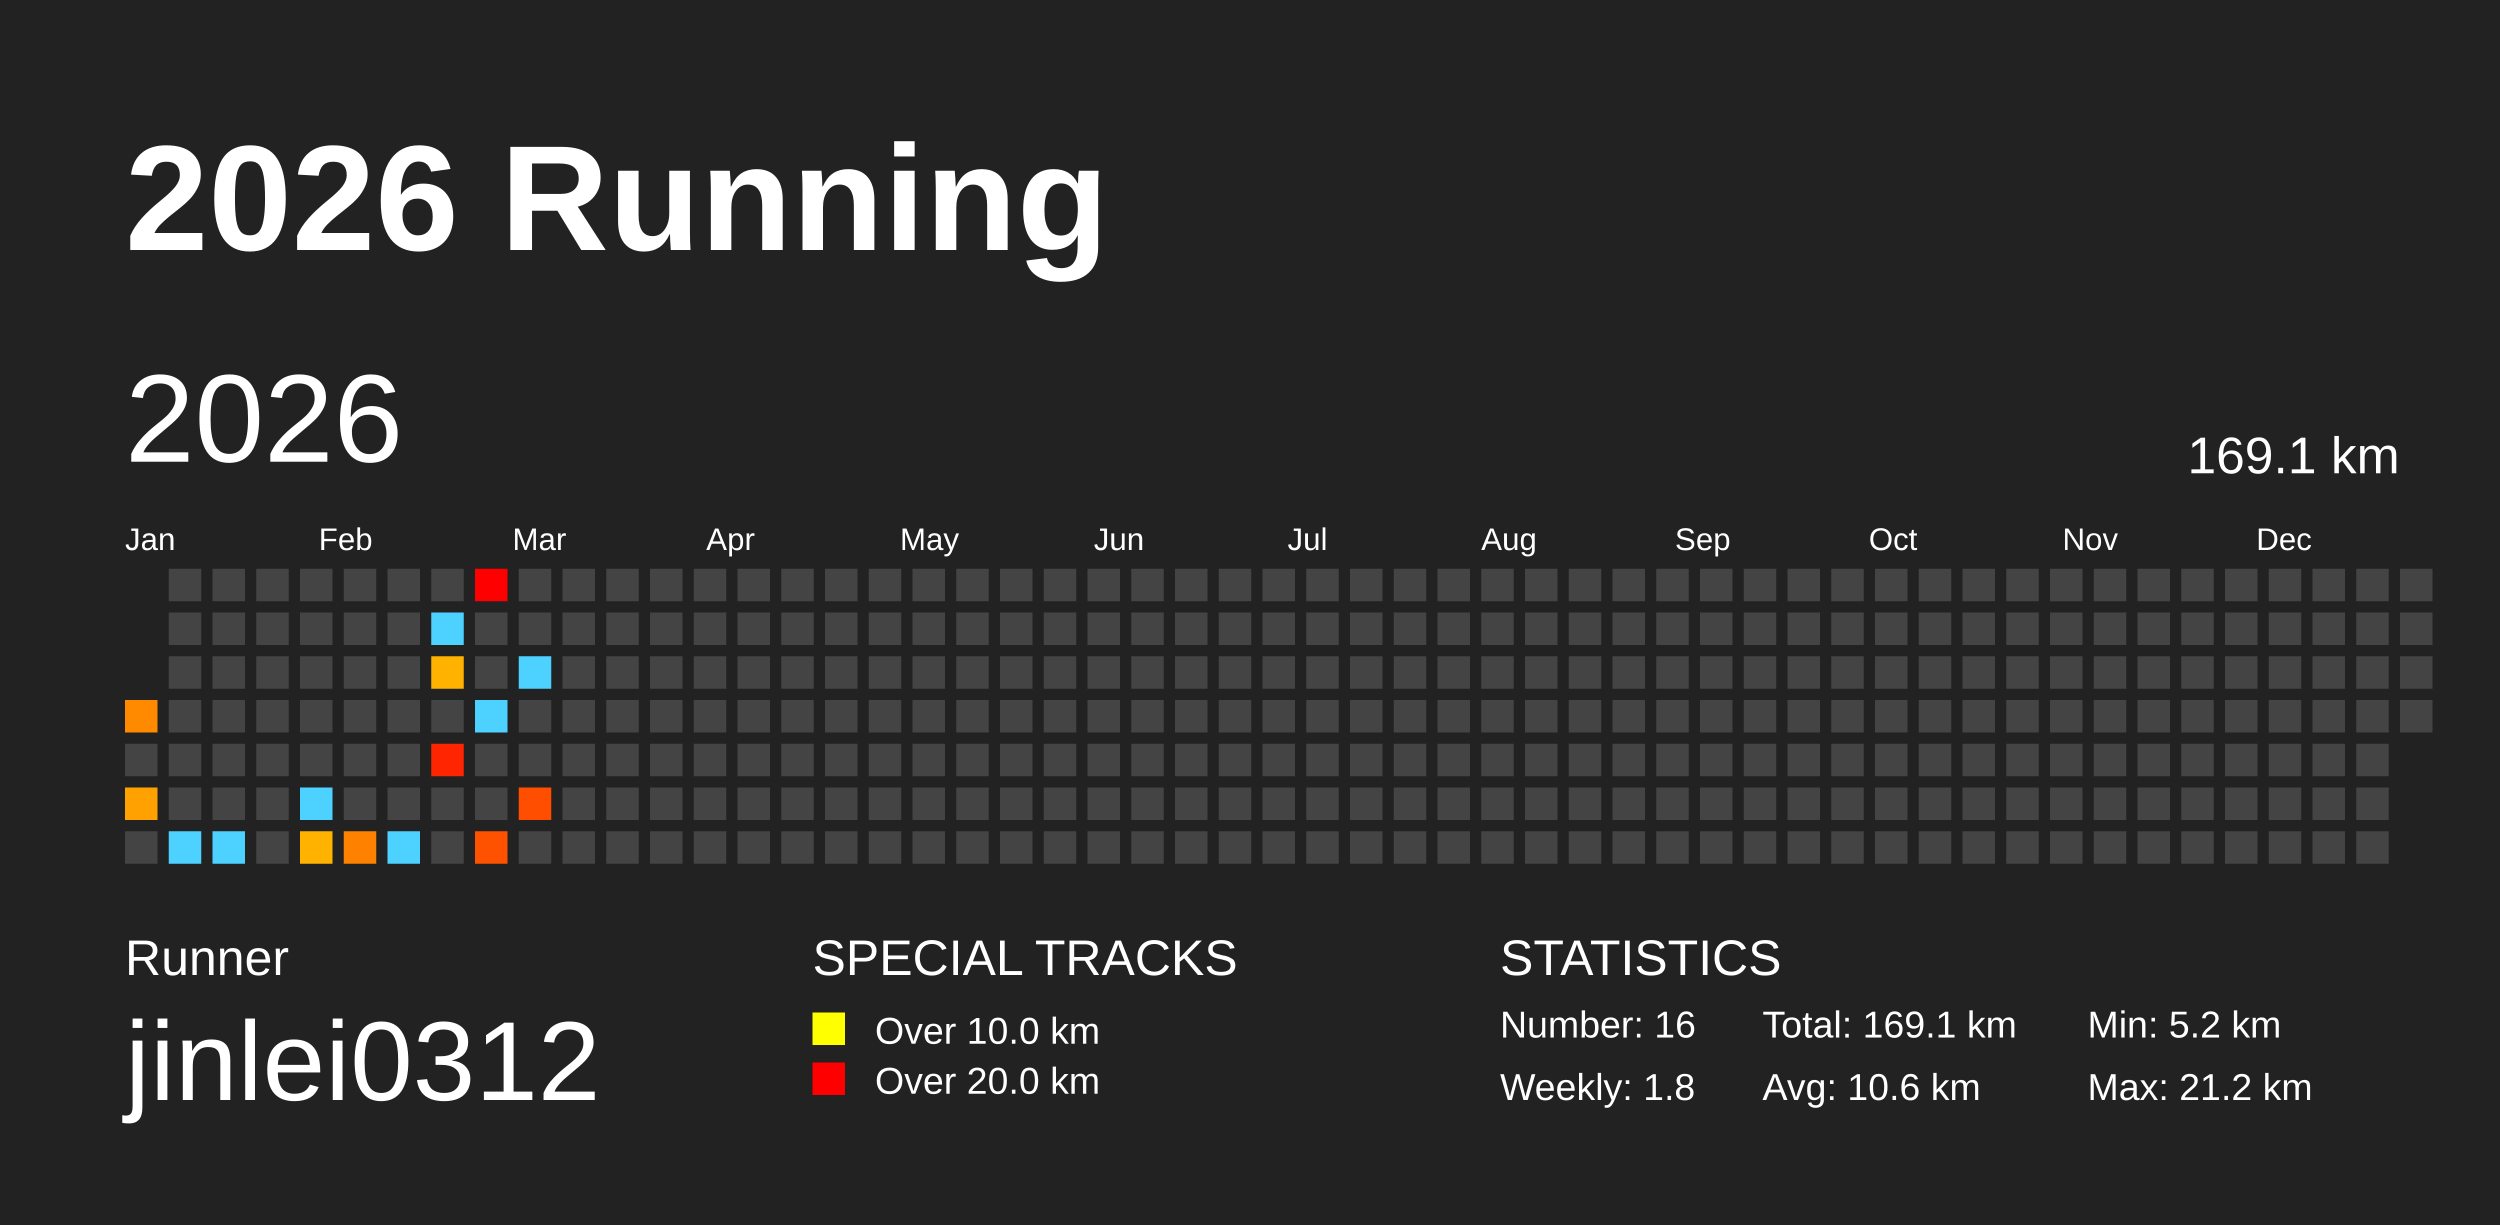
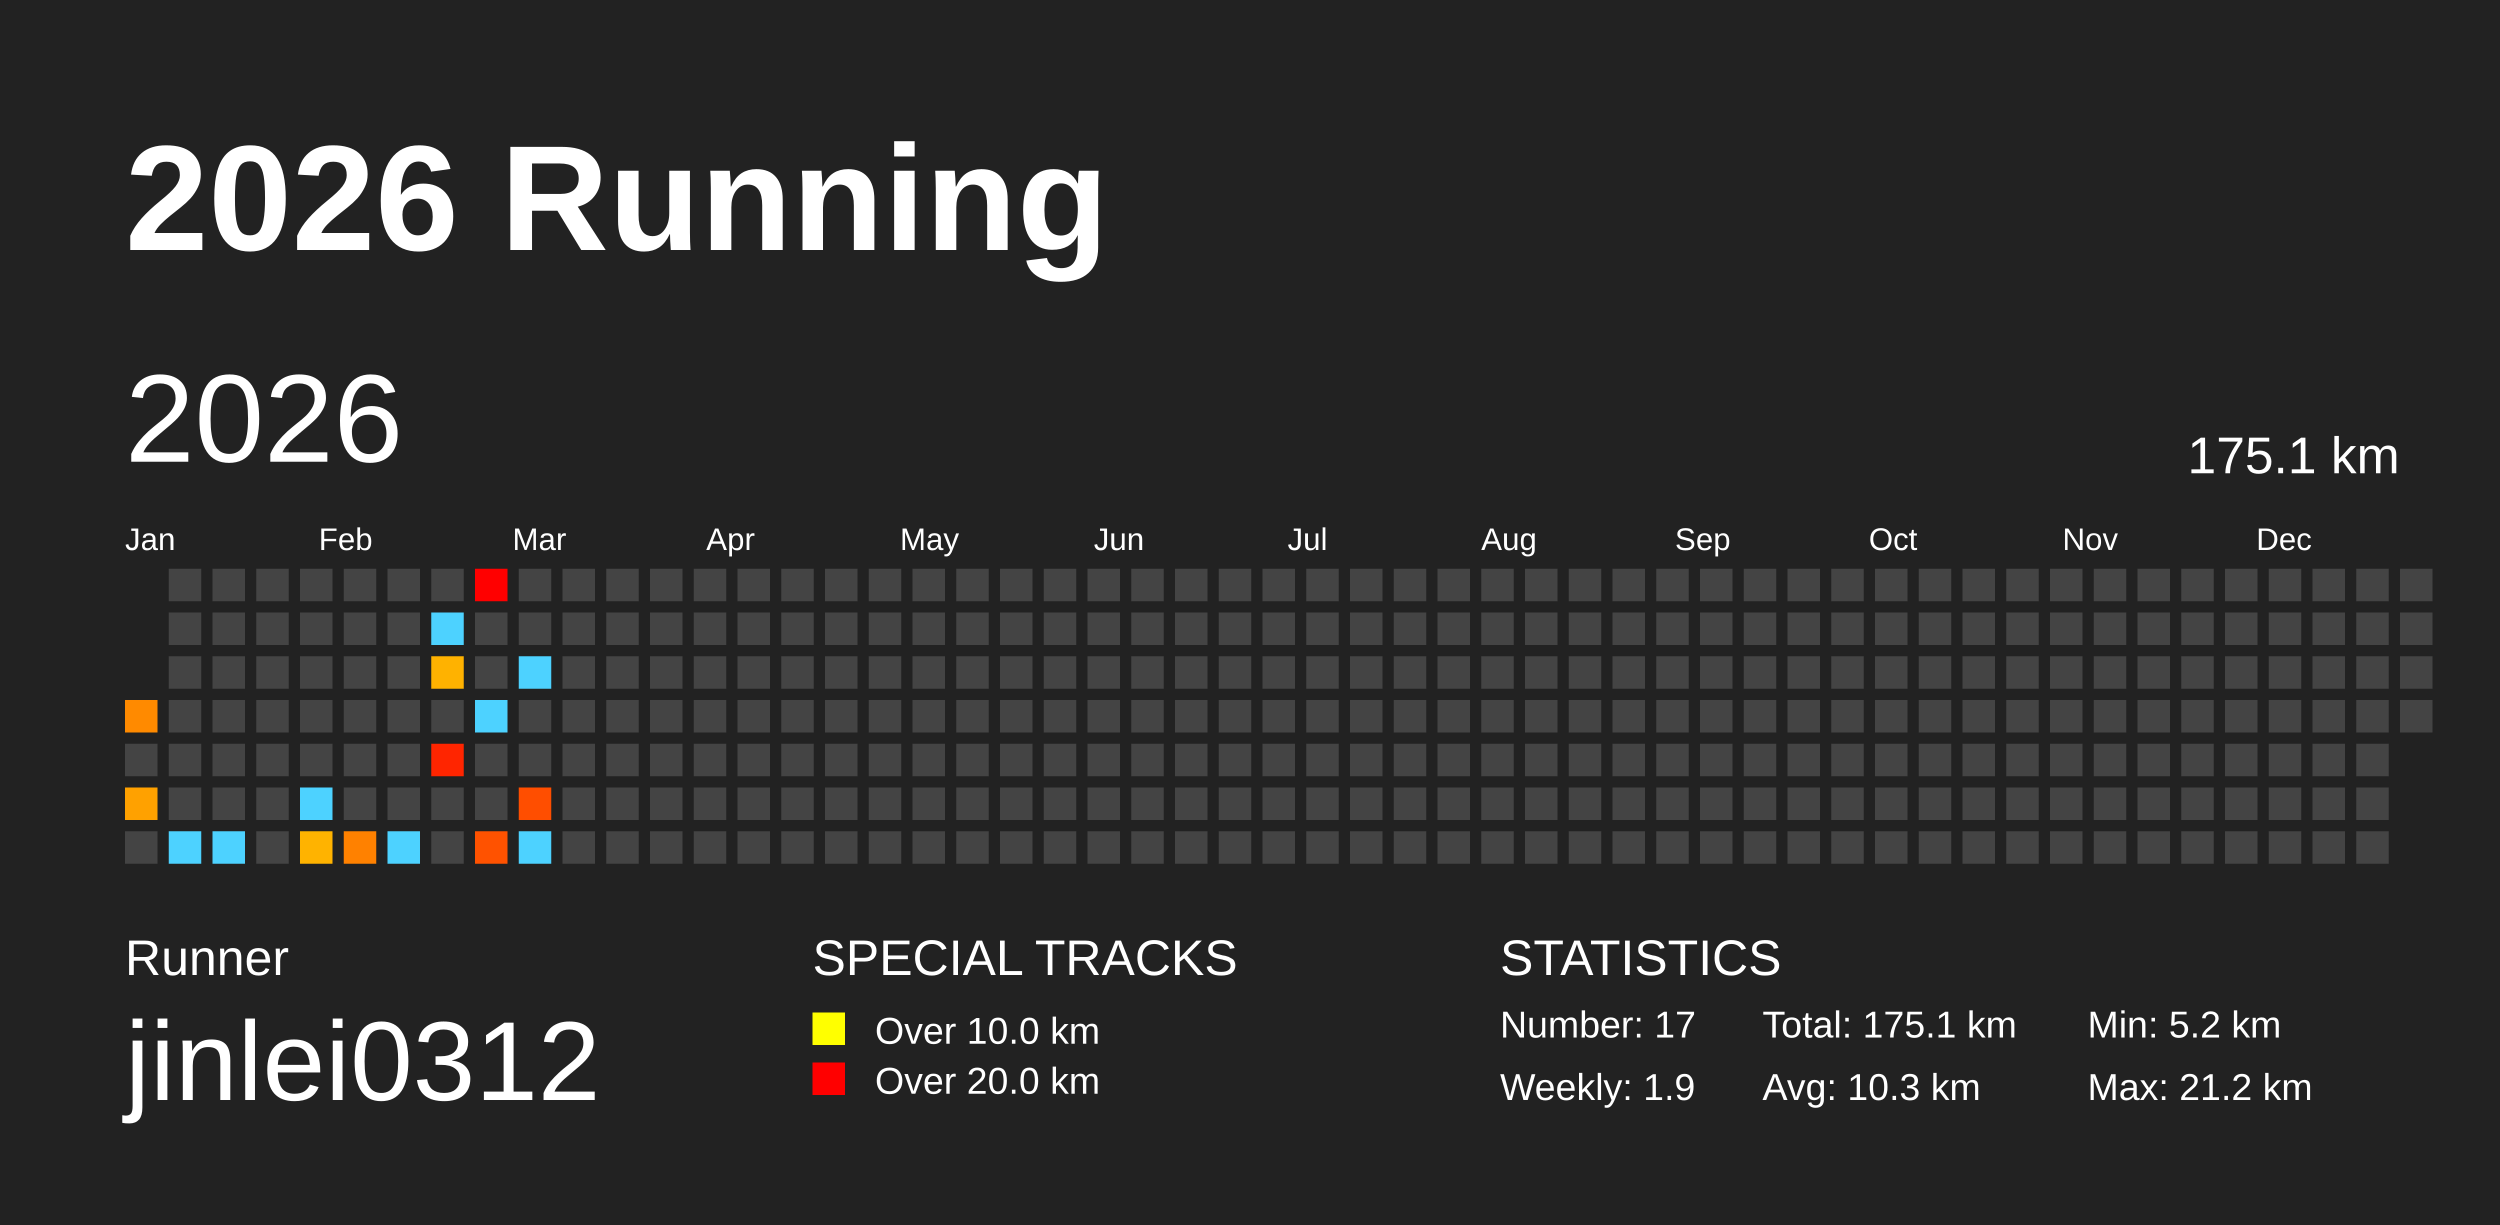
<svg xmlns="http://www.w3.org/2000/svg" baseProfile="full" height="98mm" version="1.1" viewBox="0,0,200,98" width="200mm">
  <defs />
  <rect fill="#222222" height="98" width="200" x="0" y="0" />
  <text fill="#FFFFFF" style="font-size:12px; font-family:Arial; font-weight:bold;" x="10" y="20">2026 Running</text>
  <text fill="#FFFFFF" style="font-size:4px; font-family:Arial" x="10" y="78">Runner</text>
  <text fill="#FFFFFF" style="font-size:9px; font-family:Arial" x="10" y="88">jinlei0312</text>
  <text fill="#FFFFFF" style="font-size:4px; font-family:Arial" x="65" y="78">SPECIAL TRACKS</text>
  <rect fill="yellow" height="2.6" width="2.6" x="65" y="81" />
  <text fill="#FFFFFF" style="font-size:3px; font-family:Arial" x="70" y="83.5">Over 10.0 km</text>
  <rect fill="red" height="2.6" width="2.6" x="65" y="85" />
  <text fill="#FFFFFF" style="font-size:3px; font-family:Arial" x="70" y="87.5">Over 20.0 km</text>
  <text fill="#FFFFFF" style="font-size:4px; font-family:Arial" x="120" y="78">STATISTICS</text>
-   <text fill="#FFFFFF" style="font-size:3px; font-family:Arial" x="120" y="83">Number: 16</text>
-   <text fill="#FFFFFF" style="font-size:3px; font-family:Arial" x="120" y="88">Weekly: 1.8</text>
-   <text fill="#FFFFFF" style="font-size:3px; font-family:Arial" x="141" y="83">Total: 169.1 km</text>
-   <text fill="#FFFFFF" style="font-size:3px; font-family:Arial" x="141" y="88">Avg: 10.6 km</text>
+   <text fill="#FFFFFF" style="font-size:3px; font-family:Arial" x="120" y="83">Number: 17</text>
+   <text fill="#FFFFFF" style="font-size:3px; font-family:Arial" x="120" y="88">Weekly: 1.9</text>
+   <text fill="#FFFFFF" style="font-size:3px; font-family:Arial" x="141" y="83">Total: 175.1 km</text>
+   <text fill="#FFFFFF" style="font-size:3px; font-family:Arial" x="141" y="88">Avg: 10.3 km</text>
  <text fill="#FFFFFF" style="font-size:3px; font-family:Arial" x="167" y="83">Min: 5.2 km</text>
  <text fill="#FFFFFF" style="font-size:3px; font-family:Arial" x="167" y="88">Max: 21.2 km</text>
  <text dominant-baseline="hanging" fill="#FFFFFF" style="font-size:10.0px; font-family:Arial;" x="10" y="30">2026</text>
-   <text dominant-baseline="hanging" fill="#FFFFFF" style="font-size:4.125px; font-family:Arial;" x="175" y="35">169.1 km</text>
+   <text dominant-baseline="hanging" fill="#FFFFFF" style="font-size:4.125px; font-family:Arial;" x="175" y="35">175.1 km</text>
  <text fill="#FFFFFF" style="font-size:2.5px; font-family:Arial" x="10.0" y="44">Jan</text>
  <text fill="#FFFFFF" style="font-size:2.5px; font-family:Arial" x="25.5" y="44">Feb</text>
  <text fill="#FFFFFF" style="font-size:2.5px; font-family:Arial" x="41.0" y="44">Mar</text>
  <text fill="#FFFFFF" style="font-size:2.5px; font-family:Arial" x="56.5" y="44">Apr</text>
  <text fill="#FFFFFF" style="font-size:2.5px; font-family:Arial" x="72.0" y="44">May</text>
  <text fill="#FFFFFF" style="font-size:2.5px; font-family:Arial" x="87.5" y="44">Jun</text>
  <text fill="#FFFFFF" style="font-size:2.5px; font-family:Arial" x="103.0" y="44">Jul</text>
  <text fill="#FFFFFF" style="font-size:2.5px; font-family:Arial" x="118.5" y="44">Aug</text>
  <text fill="#FFFFFF" style="font-size:2.5px; font-family:Arial" x="134.0" y="44">Sep</text>
  <text fill="#FFFFFF" style="font-size:2.5px; font-family:Arial" x="149.5" y="44">Oct</text>
  <text fill="#FFFFFF" style="font-size:2.5px; font-family:Arial" x="165.0" y="44">Nov</text>
  <text fill="#FFFFFF" style="font-size:2.5px; font-family:Arial" x="180.5" y="44">Dec</text>
  <rect fill="#ff8a00" height="2.6" width="2.6" x="10.0" y="56.0" />
  <rect fill="#444444" height="2.6" width="2.6" x="10.0" y="59.5" />
  <rect fill="#ffa100" height="2.6" width="2.6" x="10.0" y="63.0" />
  <rect fill="#444444" height="2.6" width="2.6" x="10.0" y="66.5" />
  <rect fill="#444444" height="2.6" width="2.6" x="13.5" y="45.5" />
  <rect fill="#444444" height="2.6" width="2.6" x="13.5" y="49.0" />
  <rect fill="#444444" height="2.6" width="2.6" x="13.5" y="52.5" />
  <rect fill="#444444" height="2.6" width="2.6" x="13.5" y="56.0" />
  <rect fill="#444444" height="2.6" width="2.6" x="13.5" y="59.5" />
  <rect fill="#444444" height="2.6" width="2.6" x="13.5" y="63.0" />
  <rect fill="#4dd2ff" height="2.6" width="2.6" x="13.5" y="66.5" />
  <rect fill="#444444" height="2.6" width="2.6" x="17.0" y="45.5" />
  <rect fill="#444444" height="2.6" width="2.6" x="17.0" y="49.0" />
  <rect fill="#444444" height="2.6" width="2.6" x="17.0" y="52.5" />
  <rect fill="#444444" height="2.6" width="2.6" x="17.0" y="56.0" />
  <rect fill="#444444" height="2.6" width="2.6" x="17.0" y="59.5" />
  <rect fill="#444444" height="2.6" width="2.6" x="17.0" y="63.0" />
  <rect fill="#4dd2ff" height="2.6" width="2.6" x="17.0" y="66.5" />
  <rect fill="#444444" height="2.6" width="2.6" x="20.5" y="45.5" />
  <rect fill="#444444" height="2.6" width="2.6" x="20.5" y="49.0" />
  <rect fill="#444444" height="2.6" width="2.6" x="20.5" y="52.5" />
  <rect fill="#444444" height="2.6" width="2.6" x="20.5" y="56.0" />
  <rect fill="#444444" height="2.6" width="2.6" x="20.5" y="59.5" />
  <rect fill="#444444" height="2.6" width="2.6" x="20.5" y="63.0" />
  <rect fill="#444444" height="2.6" width="2.6" x="20.5" y="66.5" />
  <rect fill="#444444" height="2.6" width="2.6" x="24.0" y="45.5" />
  <rect fill="#444444" height="2.6" width="2.6" x="24.0" y="49.0" />
  <rect fill="#444444" height="2.6" width="2.6" x="24.0" y="52.5" />
  <rect fill="#444444" height="2.6" width="2.6" x="24.0" y="56.0" />
  <rect fill="#444444" height="2.6" width="2.6" x="24.0" y="59.5" />
  <rect fill="#4dd2ff" height="2.6" width="2.6" x="24.0" y="63.0" />
  <rect fill="#ffb300" height="2.6" width="2.6" x="24.0" y="66.5" />
  <rect fill="#444444" height="2.6" width="2.6" x="27.5" y="45.5" />
  <rect fill="#444444" height="2.6" width="2.6" x="27.5" y="49.0" />
  <rect fill="#444444" height="2.6" width="2.6" x="27.5" y="52.5" />
  <rect fill="#444444" height="2.6" width="2.6" x="27.5" y="56.0" />
  <rect fill="#444444" height="2.6" width="2.6" x="27.5" y="59.5" />
  <rect fill="#444444" height="2.6" width="2.6" x="27.5" y="63.0" />
  <rect fill="#ff8100" height="2.6" width="2.6" x="27.5" y="66.5" />
  <rect fill="#444444" height="2.6" width="2.6" x="31.0" y="45.5" />
  <rect fill="#444444" height="2.6" width="2.6" x="31.0" y="49.0" />
  <rect fill="#444444" height="2.6" width="2.6" x="31.0" y="52.5" />
  <rect fill="#444444" height="2.6" width="2.6" x="31.0" y="56.0" />
  <rect fill="#444444" height="2.6" width="2.6" x="31.0" y="59.5" />
  <rect fill="#444444" height="2.6" width="2.6" x="31.0" y="63.0" />
  <rect fill="#4dd2ff" height="2.6" width="2.6" x="31.0" y="66.5" />
  <rect fill="#444444" height="2.6" width="2.6" x="34.5" y="45.5" />
  <rect fill="#4dd2ff" height="2.6" width="2.6" x="34.5" y="49.0" />
  <rect fill="#ffb200" height="2.6" width="2.6" x="34.5" y="52.5" />
  <rect fill="#444444" height="2.6" width="2.6" x="34.5" y="56.0" />
  <rect fill="#ff2500" height="2.6" width="2.6" x="34.5" y="59.5" />
  <rect fill="#444444" height="2.6" width="2.6" x="34.5" y="63.0" />
  <rect fill="#444444" height="2.6" width="2.6" x="34.5" y="66.5" />
  <rect fill="red" height="2.6" width="2.6" x="38.0" y="45.5" />
  <rect fill="#444444" height="2.6" width="2.6" x="38.0" y="49.0" />
  <rect fill="#444444" height="2.6" width="2.6" x="38.0" y="52.5" />
  <rect fill="#4dd2ff" height="2.6" width="2.6" x="38.0" y="56.0" />
  <rect fill="#444444" height="2.6" width="2.6" x="38.0" y="59.5" />
  <rect fill="#444444" height="2.6" width="2.6" x="38.0" y="63.0" />
  <rect fill="#ff5200" height="2.6" width="2.6" x="38.0" y="66.5" />
  <rect fill="#444444" height="2.6" width="2.6" x="41.5" y="45.5" />
  <rect fill="#444444" height="2.6" width="2.6" x="41.5" y="49.0" />
  <rect fill="#4dd2ff" height="2.6" width="2.6" x="41.5" y="52.5" />
  <rect fill="#444444" height="2.6" width="2.6" x="41.5" y="56.0" />
  <rect fill="#444444" height="2.6" width="2.6" x="41.5" y="59.5" />
  <rect fill="#ff4e00" height="2.6" width="2.6" x="41.5" y="63.0" />
-   <rect fill="#444444" height="2.6" width="2.6" x="41.5" y="66.5" />
+   <rect fill="#4dd2ff" height="2.6" width="2.6" x="41.5" y="66.5" />
  <rect fill="#444444" height="2.6" width="2.6" x="45.0" y="45.5" />
  <rect fill="#444444" height="2.6" width="2.6" x="45.0" y="49.0" />
  <rect fill="#444444" height="2.6" width="2.6" x="45.0" y="52.5" />
  <rect fill="#444444" height="2.6" width="2.6" x="45.0" y="56.0" />
  <rect fill="#444444" height="2.6" width="2.6" x="45.0" y="59.5" />
  <rect fill="#444444" height="2.6" width="2.6" x="45.0" y="63.0" />
  <rect fill="#444444" height="2.6" width="2.6" x="45.0" y="66.5" />
  <rect fill="#444444" height="2.6" width="2.6" x="48.5" y="45.5" />
  <rect fill="#444444" height="2.6" width="2.6" x="48.5" y="49.0" />
  <rect fill="#444444" height="2.6" width="2.6" x="48.5" y="52.5" />
  <rect fill="#444444" height="2.6" width="2.6" x="48.5" y="56.0" />
  <rect fill="#444444" height="2.6" width="2.6" x="48.5" y="59.5" />
  <rect fill="#444444" height="2.6" width="2.6" x="48.5" y="63.0" />
  <rect fill="#444444" height="2.6" width="2.6" x="48.5" y="66.5" />
  <rect fill="#444444" height="2.6" width="2.6" x="52.0" y="45.5" />
  <rect fill="#444444" height="2.6" width="2.6" x="52.0" y="49.0" />
  <rect fill="#444444" height="2.6" width="2.6" x="52.0" y="52.5" />
  <rect fill="#444444" height="2.6" width="2.6" x="52.0" y="56.0" />
  <rect fill="#444444" height="2.6" width="2.6" x="52.0" y="59.5" />
  <rect fill="#444444" height="2.6" width="2.6" x="52.0" y="63.0" />
  <rect fill="#444444" height="2.6" width="2.6" x="52.0" y="66.5" />
  <rect fill="#444444" height="2.6" width="2.6" x="55.5" y="45.5" />
  <rect fill="#444444" height="2.6" width="2.6" x="55.5" y="49.0" />
  <rect fill="#444444" height="2.6" width="2.6" x="55.5" y="52.5" />
  <rect fill="#444444" height="2.6" width="2.6" x="55.5" y="56.0" />
  <rect fill="#444444" height="2.6" width="2.6" x="55.5" y="59.5" />
  <rect fill="#444444" height="2.6" width="2.6" x="55.5" y="63.0" />
  <rect fill="#444444" height="2.6" width="2.6" x="55.5" y="66.5" />
  <rect fill="#444444" height="2.6" width="2.6" x="59.0" y="45.5" />
  <rect fill="#444444" height="2.6" width="2.6" x="59.0" y="49.0" />
  <rect fill="#444444" height="2.6" width="2.6" x="59.0" y="52.5" />
  <rect fill="#444444" height="2.6" width="2.6" x="59.0" y="56.0" />
  <rect fill="#444444" height="2.6" width="2.6" x="59.0" y="59.5" />
  <rect fill="#444444" height="2.6" width="2.6" x="59.0" y="63.0" />
  <rect fill="#444444" height="2.6" width="2.6" x="59.0" y="66.5" />
  <rect fill="#444444" height="2.6" width="2.6" x="62.5" y="45.5" />
  <rect fill="#444444" height="2.6" width="2.6" x="62.5" y="49.0" />
  <rect fill="#444444" height="2.6" width="2.6" x="62.5" y="52.5" />
  <rect fill="#444444" height="2.6" width="2.6" x="62.5" y="56.0" />
  <rect fill="#444444" height="2.6" width="2.6" x="62.5" y="59.5" />
  <rect fill="#444444" height="2.6" width="2.6" x="62.5" y="63.0" />
  <rect fill="#444444" height="2.6" width="2.6" x="62.5" y="66.5" />
  <rect fill="#444444" height="2.6" width="2.6" x="66.0" y="45.5" />
  <rect fill="#444444" height="2.6" width="2.6" x="66.0" y="49.0" />
  <rect fill="#444444" height="2.6" width="2.6" x="66.0" y="52.5" />
  <rect fill="#444444" height="2.6" width="2.6" x="66.0" y="56.0" />
  <rect fill="#444444" height="2.6" width="2.6" x="66.0" y="59.5" />
  <rect fill="#444444" height="2.6" width="2.6" x="66.0" y="63.0" />
  <rect fill="#444444" height="2.6" width="2.6" x="66.0" y="66.5" />
  <rect fill="#444444" height="2.6" width="2.6" x="69.5" y="45.5" />
  <rect fill="#444444" height="2.6" width="2.6" x="69.5" y="49.0" />
  <rect fill="#444444" height="2.6" width="2.6" x="69.5" y="52.5" />
  <rect fill="#444444" height="2.6" width="2.6" x="69.5" y="56.0" />
  <rect fill="#444444" height="2.6" width="2.6" x="69.5" y="59.5" />
  <rect fill="#444444" height="2.6" width="2.6" x="69.5" y="63.0" />
  <rect fill="#444444" height="2.6" width="2.6" x="69.5" y="66.5" />
  <rect fill="#444444" height="2.6" width="2.6" x="73.0" y="45.5" />
  <rect fill="#444444" height="2.6" width="2.6" x="73.0" y="49.0" />
  <rect fill="#444444" height="2.6" width="2.6" x="73.0" y="52.5" />
  <rect fill="#444444" height="2.6" width="2.6" x="73.0" y="56.0" />
  <rect fill="#444444" height="2.6" width="2.6" x="73.0" y="59.5" />
  <rect fill="#444444" height="2.6" width="2.6" x="73.0" y="63.0" />
  <rect fill="#444444" height="2.6" width="2.6" x="73.0" y="66.5" />
  <rect fill="#444444" height="2.6" width="2.6" x="76.5" y="45.5" />
  <rect fill="#444444" height="2.6" width="2.6" x="76.5" y="49.0" />
  <rect fill="#444444" height="2.6" width="2.6" x="76.5" y="52.5" />
  <rect fill="#444444" height="2.6" width="2.6" x="76.5" y="56.0" />
  <rect fill="#444444" height="2.6" width="2.6" x="76.5" y="59.5" />
  <rect fill="#444444" height="2.6" width="2.6" x="76.5" y="63.0" />
  <rect fill="#444444" height="2.6" width="2.6" x="76.5" y="66.5" />
  <rect fill="#444444" height="2.6" width="2.6" x="80.0" y="45.5" />
  <rect fill="#444444" height="2.6" width="2.6" x="80.0" y="49.0" />
  <rect fill="#444444" height="2.6" width="2.6" x="80.0" y="52.5" />
  <rect fill="#444444" height="2.6" width="2.6" x="80.0" y="56.0" />
  <rect fill="#444444" height="2.6" width="2.6" x="80.0" y="59.5" />
  <rect fill="#444444" height="2.6" width="2.6" x="80.0" y="63.0" />
  <rect fill="#444444" height="2.6" width="2.6" x="80.0" y="66.5" />
  <rect fill="#444444" height="2.6" width="2.6" x="83.5" y="45.5" />
  <rect fill="#444444" height="2.6" width="2.6" x="83.5" y="49.0" />
  <rect fill="#444444" height="2.6" width="2.6" x="83.5" y="52.5" />
  <rect fill="#444444" height="2.6" width="2.6" x="83.5" y="56.0" />
  <rect fill="#444444" height="2.6" width="2.6" x="83.5" y="59.5" />
  <rect fill="#444444" height="2.6" width="2.6" x="83.5" y="63.0" />
  <rect fill="#444444" height="2.6" width="2.6" x="83.5" y="66.5" />
  <rect fill="#444444" height="2.6" width="2.6" x="87.0" y="45.5" />
  <rect fill="#444444" height="2.6" width="2.6" x="87.0" y="49.0" />
  <rect fill="#444444" height="2.6" width="2.6" x="87.0" y="52.5" />
  <rect fill="#444444" height="2.6" width="2.6" x="87.0" y="56.0" />
  <rect fill="#444444" height="2.6" width="2.6" x="87.0" y="59.5" />
  <rect fill="#444444" height="2.6" width="2.6" x="87.0" y="63.0" />
  <rect fill="#444444" height="2.6" width="2.6" x="87.0" y="66.5" />
  <rect fill="#444444" height="2.6" width="2.6" x="90.5" y="45.5" />
  <rect fill="#444444" height="2.6" width="2.6" x="90.5" y="49.0" />
  <rect fill="#444444" height="2.6" width="2.6" x="90.5" y="52.5" />
  <rect fill="#444444" height="2.6" width="2.6" x="90.5" y="56.0" />
  <rect fill="#444444" height="2.6" width="2.6" x="90.5" y="59.5" />
  <rect fill="#444444" height="2.6" width="2.6" x="90.5" y="63.0" />
  <rect fill="#444444" height="2.6" width="2.6" x="90.5" y="66.5" />
  <rect fill="#444444" height="2.6" width="2.6" x="94.0" y="45.5" />
  <rect fill="#444444" height="2.6" width="2.6" x="94.0" y="49.0" />
  <rect fill="#444444" height="2.6" width="2.6" x="94.0" y="52.5" />
  <rect fill="#444444" height="2.6" width="2.6" x="94.0" y="56.0" />
  <rect fill="#444444" height="2.6" width="2.6" x="94.0" y="59.5" />
  <rect fill="#444444" height="2.6" width="2.6" x="94.0" y="63.0" />
  <rect fill="#444444" height="2.6" width="2.6" x="94.0" y="66.5" />
  <rect fill="#444444" height="2.6" width="2.6" x="97.5" y="45.5" />
  <rect fill="#444444" height="2.6" width="2.6" x="97.5" y="49.0" />
  <rect fill="#444444" height="2.6" width="2.6" x="97.5" y="52.5" />
  <rect fill="#444444" height="2.6" width="2.6" x="97.5" y="56.0" />
  <rect fill="#444444" height="2.6" width="2.6" x="97.5" y="59.5" />
  <rect fill="#444444" height="2.6" width="2.6" x="97.5" y="63.0" />
  <rect fill="#444444" height="2.6" width="2.6" x="97.5" y="66.5" />
  <rect fill="#444444" height="2.6" width="2.6" x="101.0" y="45.5" />
  <rect fill="#444444" height="2.6" width="2.6" x="101.0" y="49.0" />
  <rect fill="#444444" height="2.6" width="2.6" x="101.0" y="52.5" />
  <rect fill="#444444" height="2.6" width="2.6" x="101.0" y="56.0" />
  <rect fill="#444444" height="2.6" width="2.6" x="101.0" y="59.5" />
  <rect fill="#444444" height="2.6" width="2.6" x="101.0" y="63.0" />
  <rect fill="#444444" height="2.6" width="2.6" x="101.0" y="66.5" />
  <rect fill="#444444" height="2.6" width="2.6" x="104.5" y="45.5" />
  <rect fill="#444444" height="2.6" width="2.6" x="104.5" y="49.0" />
  <rect fill="#444444" height="2.6" width="2.6" x="104.5" y="52.5" />
  <rect fill="#444444" height="2.6" width="2.6" x="104.5" y="56.0" />
  <rect fill="#444444" height="2.6" width="2.6" x="104.5" y="59.5" />
  <rect fill="#444444" height="2.6" width="2.6" x="104.5" y="63.0" />
  <rect fill="#444444" height="2.6" width="2.6" x="104.5" y="66.5" />
  <rect fill="#444444" height="2.6" width="2.6" x="108.0" y="45.5" />
  <rect fill="#444444" height="2.6" width="2.6" x="108.0" y="49.0" />
  <rect fill="#444444" height="2.6" width="2.6" x="108.0" y="52.5" />
  <rect fill="#444444" height="2.6" width="2.6" x="108.0" y="56.0" />
  <rect fill="#444444" height="2.6" width="2.6" x="108.0" y="59.5" />
  <rect fill="#444444" height="2.6" width="2.6" x="108.0" y="63.0" />
  <rect fill="#444444" height="2.6" width="2.6" x="108.0" y="66.5" />
  <rect fill="#444444" height="2.6" width="2.6" x="111.5" y="45.5" />
  <rect fill="#444444" height="2.6" width="2.6" x="111.5" y="49.0" />
  <rect fill="#444444" height="2.6" width="2.6" x="111.5" y="52.5" />
  <rect fill="#444444" height="2.6" width="2.6" x="111.5" y="56.0" />
  <rect fill="#444444" height="2.6" width="2.6" x="111.5" y="59.5" />
  <rect fill="#444444" height="2.6" width="2.6" x="111.5" y="63.0" />
  <rect fill="#444444" height="2.6" width="2.6" x="111.5" y="66.5" />
  <rect fill="#444444" height="2.6" width="2.6" x="115.0" y="45.5" />
  <rect fill="#444444" height="2.6" width="2.6" x="115.0" y="49.0" />
  <rect fill="#444444" height="2.6" width="2.6" x="115.0" y="52.5" />
  <rect fill="#444444" height="2.6" width="2.6" x="115.0" y="56.0" />
  <rect fill="#444444" height="2.6" width="2.6" x="115.0" y="59.5" />
  <rect fill="#444444" height="2.6" width="2.6" x="115.0" y="63.0" />
  <rect fill="#444444" height="2.6" width="2.6" x="115.0" y="66.5" />
  <rect fill="#444444" height="2.6" width="2.6" x="118.5" y="45.5" />
  <rect fill="#444444" height="2.6" width="2.6" x="118.5" y="49.0" />
  <rect fill="#444444" height="2.6" width="2.6" x="118.5" y="52.5" />
  <rect fill="#444444" height="2.6" width="2.6" x="118.5" y="56.0" />
  <rect fill="#444444" height="2.6" width="2.6" x="118.5" y="59.5" />
  <rect fill="#444444" height="2.6" width="2.6" x="118.5" y="63.0" />
  <rect fill="#444444" height="2.6" width="2.6" x="118.5" y="66.5" />
  <rect fill="#444444" height="2.6" width="2.6" x="122.0" y="45.5" />
  <rect fill="#444444" height="2.6" width="2.6" x="122.0" y="49.0" />
  <rect fill="#444444" height="2.6" width="2.6" x="122.0" y="52.5" />
  <rect fill="#444444" height="2.6" width="2.6" x="122.0" y="56.0" />
  <rect fill="#444444" height="2.6" width="2.6" x="122.0" y="59.5" />
  <rect fill="#444444" height="2.6" width="2.6" x="122.0" y="63.0" />
  <rect fill="#444444" height="2.6" width="2.6" x="122.0" y="66.5" />
  <rect fill="#444444" height="2.6" width="2.6" x="125.5" y="45.5" />
  <rect fill="#444444" height="2.6" width="2.6" x="125.5" y="49.0" />
  <rect fill="#444444" height="2.6" width="2.6" x="125.5" y="52.5" />
  <rect fill="#444444" height="2.6" width="2.6" x="125.5" y="56.0" />
  <rect fill="#444444" height="2.6" width="2.6" x="125.5" y="59.5" />
  <rect fill="#444444" height="2.6" width="2.6" x="125.5" y="63.0" />
  <rect fill="#444444" height="2.6" width="2.6" x="125.5" y="66.5" />
  <rect fill="#444444" height="2.6" width="2.6" x="129.0" y="45.5" />
  <rect fill="#444444" height="2.6" width="2.6" x="129.0" y="49.0" />
  <rect fill="#444444" height="2.6" width="2.6" x="129.0" y="52.5" />
  <rect fill="#444444" height="2.6" width="2.6" x="129.0" y="56.0" />
  <rect fill="#444444" height="2.6" width="2.6" x="129.0" y="59.5" />
  <rect fill="#444444" height="2.6" width="2.6" x="129.0" y="63.0" />
  <rect fill="#444444" height="2.6" width="2.6" x="129.0" y="66.5" />
  <rect fill="#444444" height="2.6" width="2.6" x="132.5" y="45.5" />
  <rect fill="#444444" height="2.6" width="2.6" x="132.5" y="49.0" />
  <rect fill="#444444" height="2.6" width="2.6" x="132.5" y="52.5" />
  <rect fill="#444444" height="2.6" width="2.6" x="132.5" y="56.0" />
  <rect fill="#444444" height="2.6" width="2.6" x="132.5" y="59.5" />
  <rect fill="#444444" height="2.6" width="2.6" x="132.5" y="63.0" />
  <rect fill="#444444" height="2.6" width="2.6" x="132.5" y="66.5" />
  <rect fill="#444444" height="2.6" width="2.6" x="136.0" y="45.5" />
  <rect fill="#444444" height="2.6" width="2.6" x="136.0" y="49.0" />
  <rect fill="#444444" height="2.6" width="2.6" x="136.0" y="52.5" />
  <rect fill="#444444" height="2.6" width="2.6" x="136.0" y="56.0" />
  <rect fill="#444444" height="2.6" width="2.6" x="136.0" y="59.5" />
  <rect fill="#444444" height="2.6" width="2.6" x="136.0" y="63.0" />
  <rect fill="#444444" height="2.6" width="2.6" x="136.0" y="66.5" />
  <rect fill="#444444" height="2.6" width="2.6" x="139.5" y="45.5" />
  <rect fill="#444444" height="2.6" width="2.6" x="139.5" y="49.0" />
  <rect fill="#444444" height="2.6" width="2.6" x="139.5" y="52.5" />
  <rect fill="#444444" height="2.6" width="2.6" x="139.5" y="56.0" />
  <rect fill="#444444" height="2.6" width="2.6" x="139.5" y="59.5" />
  <rect fill="#444444" height="2.6" width="2.6" x="139.5" y="63.0" />
  <rect fill="#444444" height="2.6" width="2.6" x="139.5" y="66.5" />
  <rect fill="#444444" height="2.6" width="2.6" x="143.0" y="45.5" />
  <rect fill="#444444" height="2.6" width="2.6" x="143.0" y="49.0" />
  <rect fill="#444444" height="2.6" width="2.6" x="143.0" y="52.5" />
  <rect fill="#444444" height="2.6" width="2.6" x="143.0" y="56.0" />
  <rect fill="#444444" height="2.6" width="2.6" x="143.0" y="59.5" />
  <rect fill="#444444" height="2.6" width="2.6" x="143.0" y="63.0" />
  <rect fill="#444444" height="2.6" width="2.6" x="143.0" y="66.5" />
  <rect fill="#444444" height="2.6" width="2.6" x="146.5" y="45.5" />
  <rect fill="#444444" height="2.6" width="2.6" x="146.5" y="49.0" />
  <rect fill="#444444" height="2.6" width="2.6" x="146.5" y="52.5" />
  <rect fill="#444444" height="2.6" width="2.6" x="146.5" y="56.0" />
  <rect fill="#444444" height="2.6" width="2.6" x="146.5" y="59.5" />
  <rect fill="#444444" height="2.6" width="2.6" x="146.5" y="63.0" />
  <rect fill="#444444" height="2.6" width="2.6" x="146.5" y="66.5" />
  <rect fill="#444444" height="2.6" width="2.6" x="150.0" y="45.5" />
  <rect fill="#444444" height="2.6" width="2.6" x="150.0" y="49.0" />
  <rect fill="#444444" height="2.6" width="2.6" x="150.0" y="52.5" />
  <rect fill="#444444" height="2.6" width="2.6" x="150.0" y="56.0" />
  <rect fill="#444444" height="2.6" width="2.6" x="150.0" y="59.5" />
  <rect fill="#444444" height="2.6" width="2.6" x="150.0" y="63.0" />
  <rect fill="#444444" height="2.6" width="2.6" x="150.0" y="66.5" />
  <rect fill="#444444" height="2.6" width="2.6" x="153.5" y="45.5" />
  <rect fill="#444444" height="2.6" width="2.6" x="153.5" y="49.0" />
  <rect fill="#444444" height="2.6" width="2.6" x="153.5" y="52.5" />
  <rect fill="#444444" height="2.6" width="2.6" x="153.5" y="56.0" />
  <rect fill="#444444" height="2.6" width="2.6" x="153.5" y="59.5" />
  <rect fill="#444444" height="2.6" width="2.6" x="153.5" y="63.0" />
  <rect fill="#444444" height="2.6" width="2.6" x="153.5" y="66.5" />
  <rect fill="#444444" height="2.6" width="2.6" x="157.0" y="45.5" />
  <rect fill="#444444" height="2.6" width="2.6" x="157.0" y="49.0" />
  <rect fill="#444444" height="2.6" width="2.6" x="157.0" y="52.5" />
  <rect fill="#444444" height="2.6" width="2.6" x="157.0" y="56.0" />
  <rect fill="#444444" height="2.6" width="2.6" x="157.0" y="59.5" />
  <rect fill="#444444" height="2.6" width="2.6" x="157.0" y="63.0" />
  <rect fill="#444444" height="2.6" width="2.6" x="157.0" y="66.5" />
  <rect fill="#444444" height="2.6" width="2.6" x="160.5" y="45.5" />
  <rect fill="#444444" height="2.6" width="2.6" x="160.5" y="49.0" />
  <rect fill="#444444" height="2.6" width="2.6" x="160.5" y="52.5" />
  <rect fill="#444444" height="2.6" width="2.6" x="160.5" y="56.0" />
  <rect fill="#444444" height="2.6" width="2.6" x="160.5" y="59.5" />
  <rect fill="#444444" height="2.6" width="2.6" x="160.5" y="63.0" />
  <rect fill="#444444" height="2.6" width="2.6" x="160.5" y="66.5" />
  <rect fill="#444444" height="2.6" width="2.6" x="164.0" y="45.5" />
  <rect fill="#444444" height="2.6" width="2.6" x="164.0" y="49.0" />
  <rect fill="#444444" height="2.6" width="2.6" x="164.0" y="52.5" />
  <rect fill="#444444" height="2.6" width="2.6" x="164.0" y="56.0" />
  <rect fill="#444444" height="2.6" width="2.6" x="164.0" y="59.5" />
  <rect fill="#444444" height="2.6" width="2.6" x="164.0" y="63.0" />
  <rect fill="#444444" height="2.6" width="2.6" x="164.0" y="66.5" />
  <rect fill="#444444" height="2.6" width="2.6" x="167.5" y="45.5" />
  <rect fill="#444444" height="2.6" width="2.6" x="167.5" y="49.0" />
  <rect fill="#444444" height="2.6" width="2.6" x="167.5" y="52.5" />
  <rect fill="#444444" height="2.6" width="2.6" x="167.5" y="56.0" />
  <rect fill="#444444" height="2.6" width="2.6" x="167.5" y="59.5" />
  <rect fill="#444444" height="2.6" width="2.6" x="167.5" y="63.0" />
  <rect fill="#444444" height="2.6" width="2.6" x="167.5" y="66.5" />
  <rect fill="#444444" height="2.6" width="2.6" x="171.0" y="45.5" />
  <rect fill="#444444" height="2.6" width="2.6" x="171.0" y="49.0" />
  <rect fill="#444444" height="2.6" width="2.6" x="171.0" y="52.5" />
  <rect fill="#444444" height="2.6" width="2.6" x="171.0" y="56.0" />
  <rect fill="#444444" height="2.6" width="2.6" x="171.0" y="59.5" />
  <rect fill="#444444" height="2.6" width="2.6" x="171.0" y="63.0" />
  <rect fill="#444444" height="2.6" width="2.6" x="171.0" y="66.5" />
  <rect fill="#444444" height="2.6" width="2.6" x="174.5" y="45.5" />
  <rect fill="#444444" height="2.6" width="2.6" x="174.5" y="49.0" />
  <rect fill="#444444" height="2.6" width="2.6" x="174.5" y="52.5" />
  <rect fill="#444444" height="2.6" width="2.6" x="174.5" y="56.0" />
  <rect fill="#444444" height="2.6" width="2.6" x="174.5" y="59.5" />
  <rect fill="#444444" height="2.6" width="2.6" x="174.5" y="63.0" />
  <rect fill="#444444" height="2.6" width="2.6" x="174.5" y="66.5" />
  <rect fill="#444444" height="2.6" width="2.6" x="178.0" y="45.5" />
  <rect fill="#444444" height="2.6" width="2.6" x="178.0" y="49.0" />
  <rect fill="#444444" height="2.6" width="2.6" x="178.0" y="52.5" />
  <rect fill="#444444" height="2.6" width="2.6" x="178.0" y="56.0" />
  <rect fill="#444444" height="2.6" width="2.6" x="178.0" y="59.5" />
  <rect fill="#444444" height="2.6" width="2.6" x="178.0" y="63.0" />
  <rect fill="#444444" height="2.6" width="2.6" x="178.0" y="66.5" />
  <rect fill="#444444" height="2.6" width="2.6" x="181.5" y="45.5" />
  <rect fill="#444444" height="2.6" width="2.6" x="181.5" y="49.0" />
  <rect fill="#444444" height="2.6" width="2.6" x="181.5" y="52.5" />
  <rect fill="#444444" height="2.6" width="2.6" x="181.5" y="56.0" />
  <rect fill="#444444" height="2.6" width="2.6" x="181.5" y="59.5" />
  <rect fill="#444444" height="2.6" width="2.6" x="181.5" y="63.0" />
  <rect fill="#444444" height="2.6" width="2.6" x="181.5" y="66.5" />
  <rect fill="#444444" height="2.6" width="2.6" x="185.0" y="45.5" />
  <rect fill="#444444" height="2.6" width="2.6" x="185.0" y="49.0" />
  <rect fill="#444444" height="2.6" width="2.6" x="185.0" y="52.5" />
  <rect fill="#444444" height="2.6" width="2.6" x="185.0" y="56.0" />
  <rect fill="#444444" height="2.6" width="2.6" x="185.0" y="59.5" />
  <rect fill="#444444" height="2.6" width="2.6" x="185.0" y="63.0" />
  <rect fill="#444444" height="2.6" width="2.6" x="185.0" y="66.5" />
  <rect fill="#444444" height="2.6" width="2.6" x="188.5" y="45.5" />
  <rect fill="#444444" height="2.6" width="2.6" x="188.5" y="49.0" />
  <rect fill="#444444" height="2.6" width="2.6" x="188.5" y="52.5" />
  <rect fill="#444444" height="2.6" width="2.6" x="188.5" y="56.0" />
  <rect fill="#444444" height="2.6" width="2.6" x="188.5" y="59.5" />
  <rect fill="#444444" height="2.6" width="2.6" x="188.5" y="63.0" />
  <rect fill="#444444" height="2.6" width="2.6" x="188.5" y="66.5" />
  <rect fill="#444444" height="2.6" width="2.6" x="192.0" y="45.5" />
  <rect fill="#444444" height="2.6" width="2.6" x="192.0" y="49.0" />
  <rect fill="#444444" height="2.6" width="2.6" x="192.0" y="52.5" />
  <rect fill="#444444" height="2.6" width="2.6" x="192.0" y="56.0" />
</svg>
